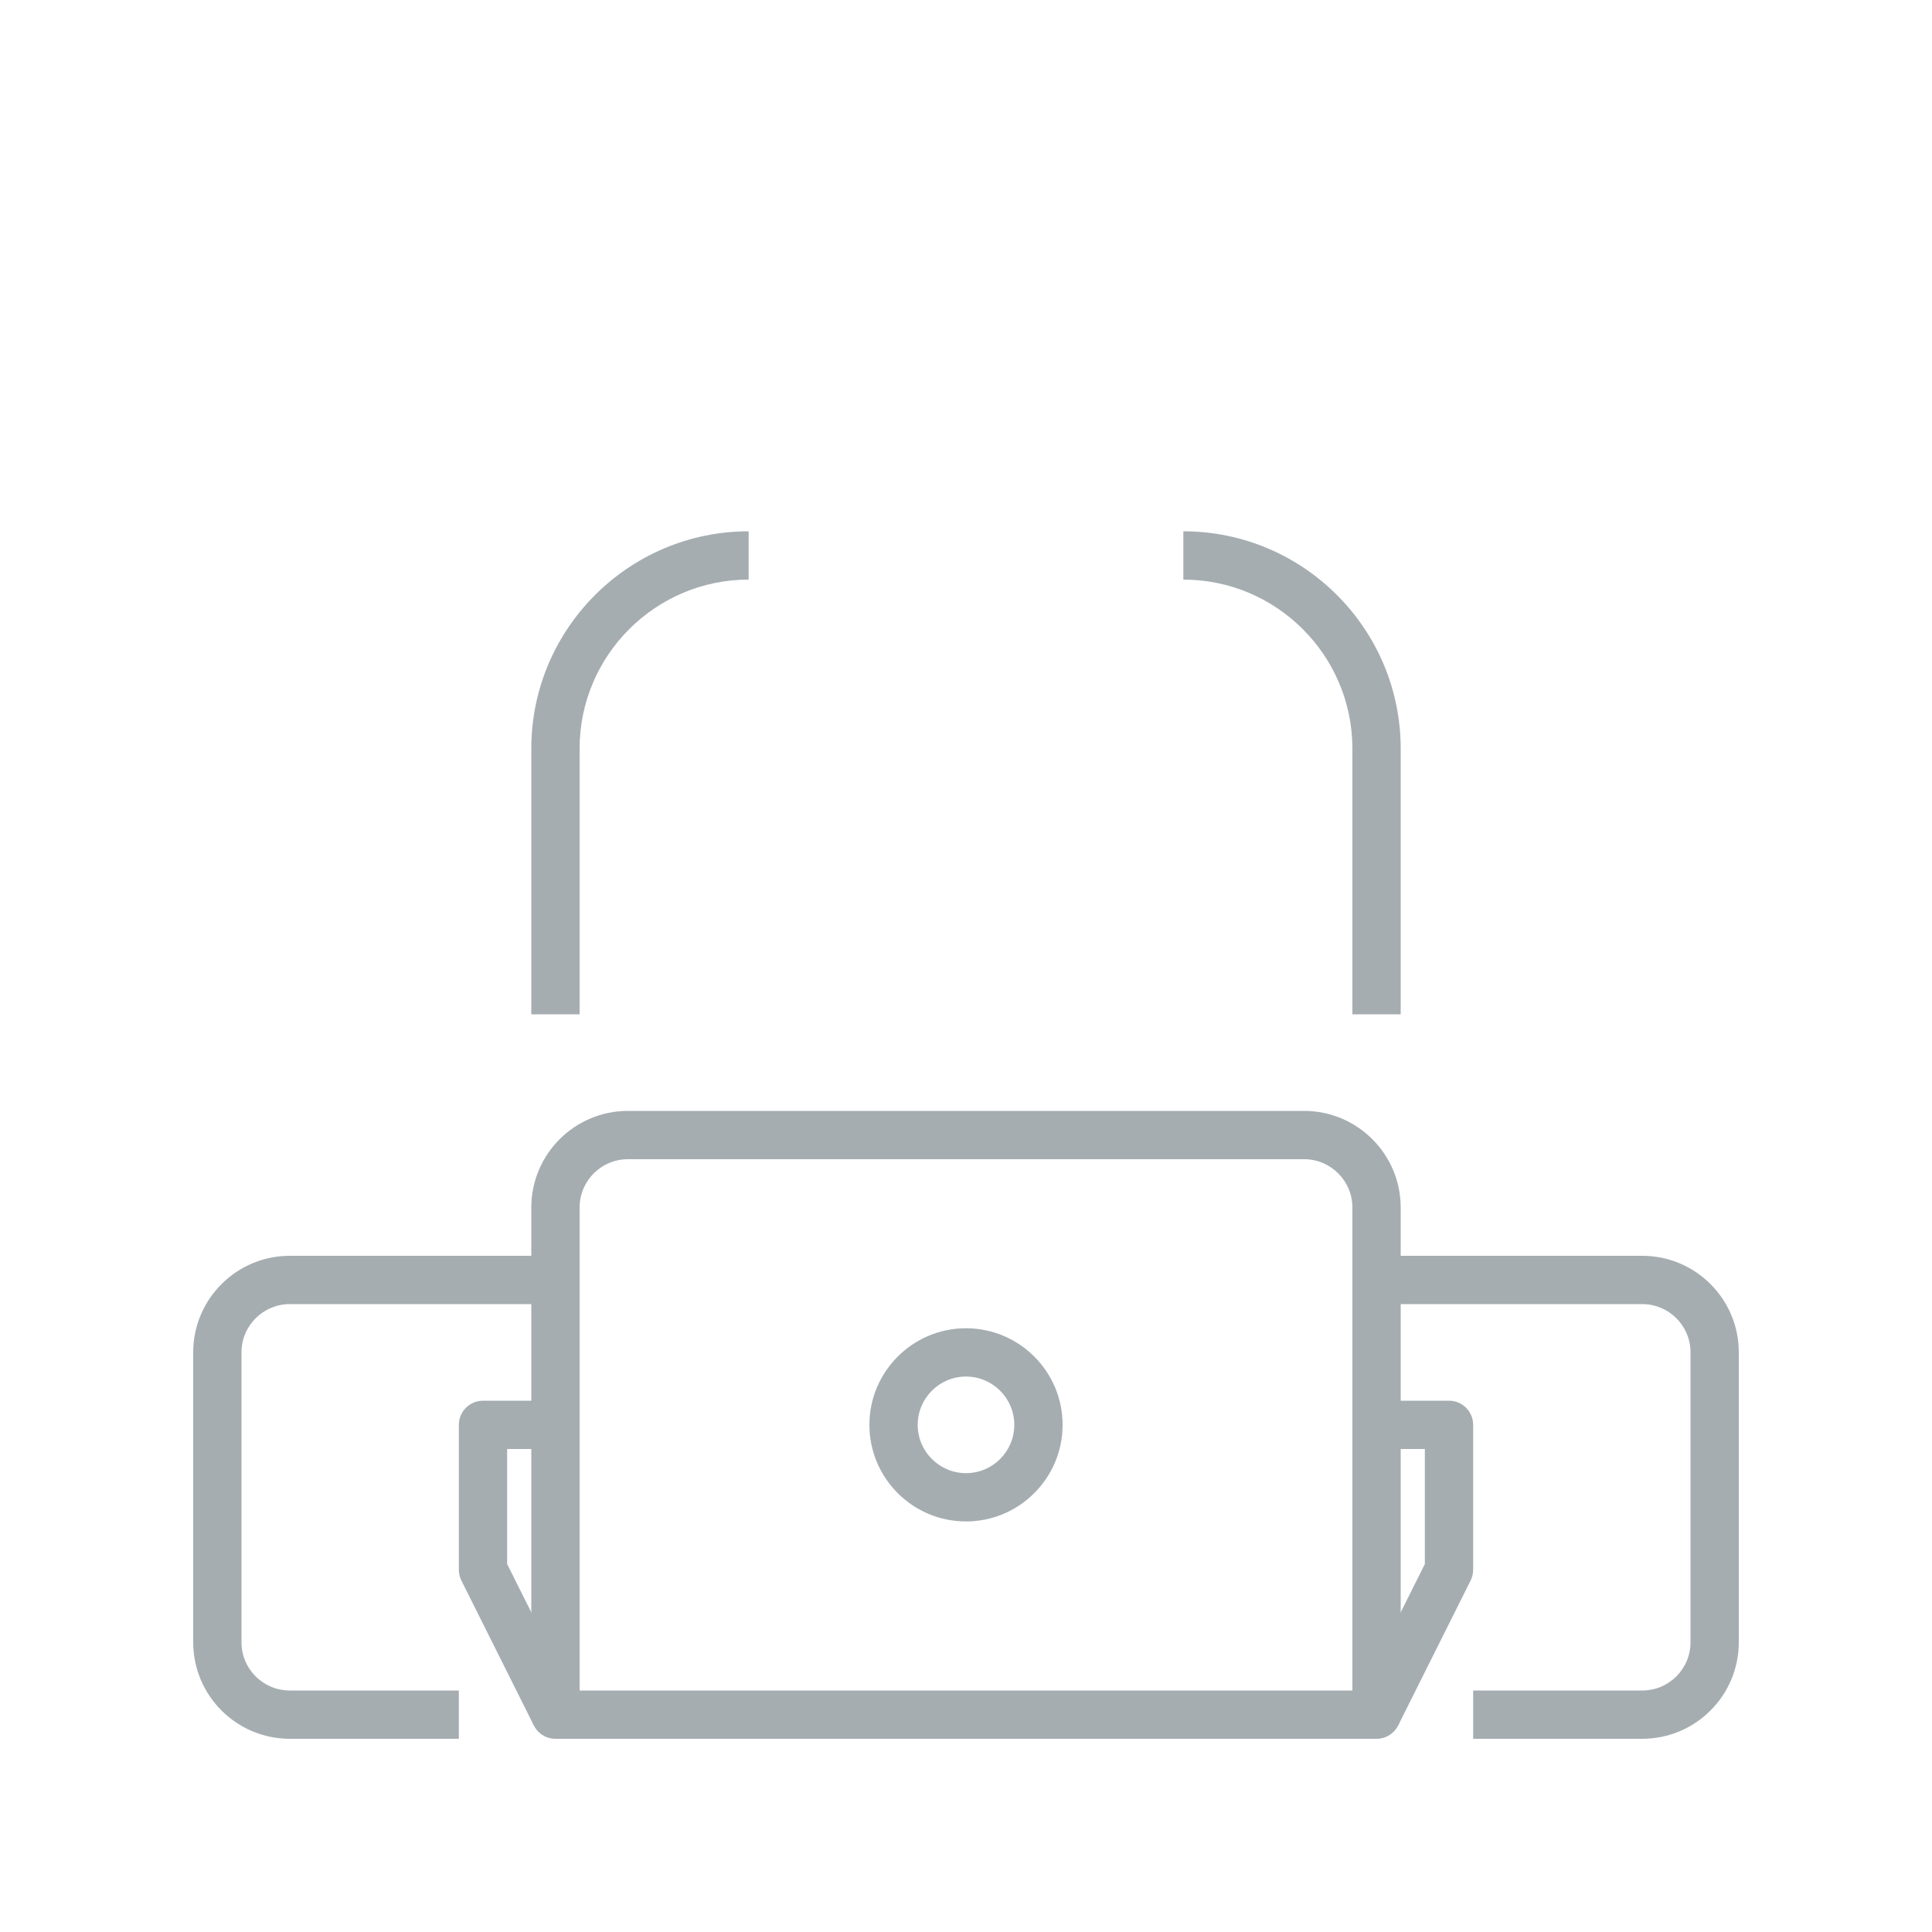
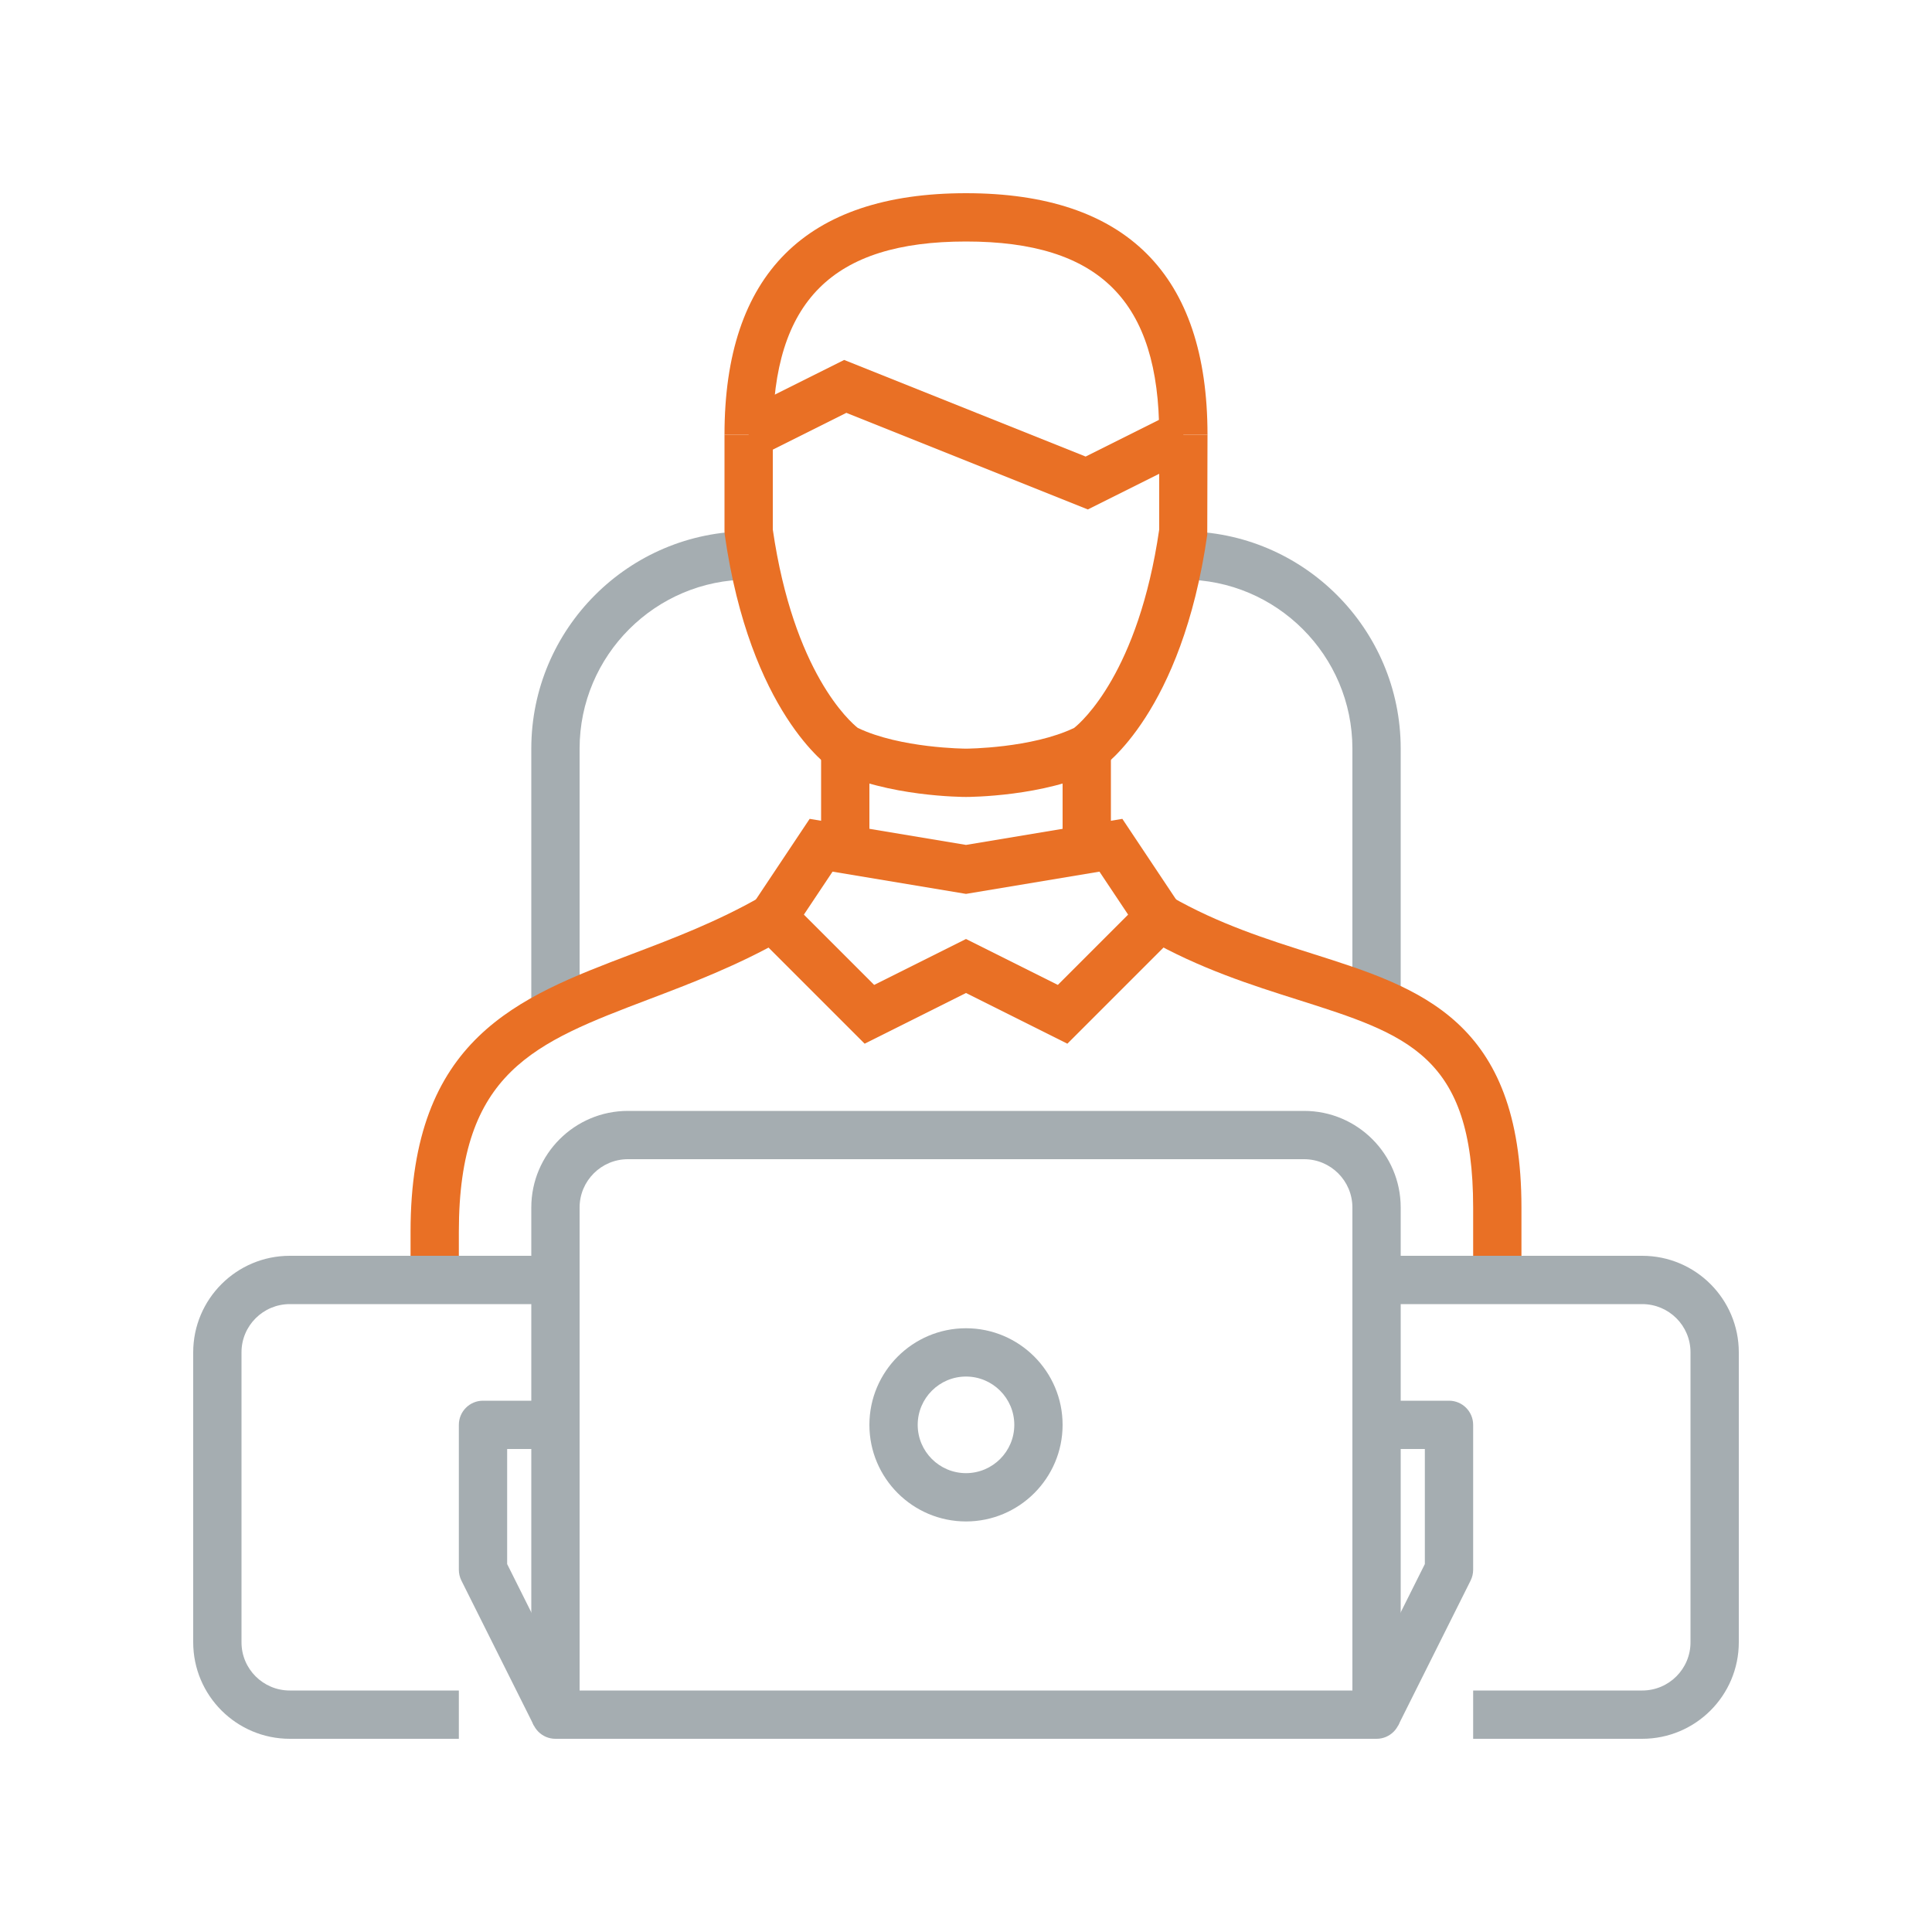
- <svg xmlns="http://www.w3.org/2000/svg" width="80px" height="80px" viewBox="0 0 80 80" version="1.1">
-   <g id="Icons/Illustrative-Icons/Entrepreneur" stroke="none" stroke-width="1" fill="none" fill-rule="evenodd">
+ <svg xmlns="http://www.w3.org/2000/svg" viewBox="0 0 80 80" version="1.1">
+   <g id="Icons/Illustrative-icons/man-laptop" stroke="none" stroke-width="1" fill="none" fill-rule="evenodd">
    <g id="tyo-ja-yrittaminen" transform="translate(8, 8)">
      <path d="M16,34 L14,34 L14,23 C14,18.038 18.037,14 23,14 L23,16 C19.141,16 16,19.14 16,23 L16,34" id="Fill-41" fill="#A5ADB1" />
      <path d="M50,34 L48,34 L48,23 C48,19.14 44.859,16 41,16 L41,14 C45.963,14 50,18.038 50,23 L50,34" id="Fill-42" fill="#A5ADB1" />
      <path d="M16,62 L48,62 L48,42 C48,40.897 47.103,40 46,40 L18,40 C16.897,40 16,40.897 16,42 L16,62 Z M49,64 L15,64 C14.447,64 14,63.552 14,63 L14,42 C14,39.794 15.794,38 18,38 L46,38 C48.206,38 50,39.794 50,42 L50,63 C50,63.552 49.553,64 49,64 L49,64 Z" id="Fill-45" fill="#A5ADB1" />
      <path d="M49.895,63.447 L48.105,62.553 L51,56.764 L51,52 L49,52 L49,50 L52,50 C52.553,50 53,50.448 53,51 L53,57 C53,57.155 52.964,57.309 52.895,57.447 L49.895,63.447" id="Fill-46" fill="#A5ADB1" />
      <path d="M14.105,63.447 L11.105,57.447 C11.036,57.309 11,57.155 11,57 L11,51 C11,50.448 11.447,50 12,50 L15,50 L15,52 L13,52 L13,56.764 L15.895,62.553 L14.105,63.447" id="Fill-47" fill="#A5ADB1" />
      <path d="M32,49 C30.897,49 30,49.897 30,51 C30,52.103 30.897,53 32,53 C33.103,53 34,52.103 34,51 C34,49.897 33.103,49 32,49 Z M32,55 C29.794,55 28,53.206 28,51 C28,48.794 29.794,47 32,47 C34.206,47 36,48.794 36,51 C36,53.206 34.206,55 32,55 L32,55 Z" id="Fill-48" fill="#A5ADB1" />
-       <path d="M11,45 L9,45 L9,43 C9,34.99 13.445,33.3 18.152,31.511 C19.895,30.85 21.696,30.165 23.504,29.132 L24.496,30.868 C22.553,31.979 20.593,32.724 18.863,33.381 C14.128,35.181 11,36.369 11,43 L11,45" id="Fill-49" class="fi-icon-illustative-highlight-fill" />
-       <path d="M55,45 L53,45 L53,42 C53,35.699 50.27,34.833 45.746,33.399 C43.837,32.794 41.674,32.108 39.504,30.868 L40.496,29.132 C42.48,30.266 44.448,30.89 46.351,31.493 C50.799,32.903 55,34.235 55,42 L55,45" id="Fill-50" class="fi-icon-illustative-highlight-fill" />
+       <path d="M11,45 L9,45 L9,43 C9,34.99 13.445,33.3 18.152,31.511 C19.895,30.85 21.696,30.165 23.504,29.132 L24.496,30.868 C22.553,31.979 20.593,32.724 18.863,33.381 C14.128,35.181 11,36.369 11,43 L11,45" id="Fill-49" fill="#E97025" />
+       <path d="M55,45 L53,45 L53,42 C53,35.699 50.27,34.833 45.746,33.399 C43.837,32.794 41.674,32.108 39.504,30.868 L40.496,29.132 C42.48,30.266 44.448,30.89 46.351,31.493 C50.799,32.903 55,34.235 55,42 L55,45" id="Fill-50" fill="#E97025" />
      <path d="M53,64 L53,62 L60.003,62 C61.106,62 62,61.105 62,60.006 L62,47.994 C62,46.893 61.106,46 59.997,46 L49,46 L49,44 L60,44 C62.209,44 64,45.792 64,47.999 L64,60.001 C64,62.209 62.208,64 59.998,64 L53,64 Z" id="Fill-43" fill="#A5ADB1" />
      <path d="M4.002,64 C1.792,64 0,62.208 0,60.001 L0,47.999 C0,45.791 1.794,44 4,44 L15,44 L15,46 L4.003,46 C2.897,46 2,46.895 2,47.994 L2,60.006 C2,61.107 2.896,62 3.997,62 L11,62 L11,64 L4.002,64 Z" id="Fill-44" fill="#A5ADB1" />
-       <path d="M32,30.882 L35.803,32.783 L38.713,29.873 L37.526,28.093 L32,29.014 L26.474,28.093 L25.287,29.873 L28.197,32.783 L32,30.882 Z M36.197,35.217 L32,33.118 L27.803,35.217 L22.713,30.127 L25.526,25.907 L32,26.986 L38.474,25.907 L41.287,30.127 L36.197,35.217 L36.197,35.217 Z" id="Fill-51" class="fi-icon-illustative-highlight-fill" />
-       <polygon id="Fill-52" class="fi-icon-illustative-highlight-fill" points="36 27 38 27 38 23 36 23" />
-       <polygon id="Fill-53" class="fi-icon-illustative-highlight-fill" points="26 27 28 27 28 23 26 23" />
-       <path d="M32,25 C31.868,25 28.739,24.987 26.553,23.895 L26.445,23.832 C26.308,23.74 23.062,21.5 22.01,14.142 L22,14 L22,10 L24,10 L24,13.928 C24.861,19.845 27.2,21.889 27.519,22.141 C29.281,22.986 31.974,23 32.001,23 C32.026,23 34.718,22.986 36.479,22.141 C36.792,21.892 39.14,19.837 40,13.928 L40,10 L42,10 L41.99,14.142 C40.938,21.5 37.692,23.74 37.555,23.832 L37.447,23.895 C35.261,24.987 32.132,25 32,25" id="Fill-54" class="fi-icon-illustative-highlight-fill" />
-       <path d="M42,10 L40,10 C40,4.467 37.532,2 32,2 C26.468,2 24,4.467 24,10 L22,10 C22,3.364 25.364,0 32,0 C38.636,0 42,3.364 42,10" id="Fill-55" class="fi-icon-illustative-highlight-fill" />
-       <polyline id="Fill-56" class="fi-icon-illustative-highlight-fill" points="37.046 13.095 27.046 9.095 23.447 10.895 22.553 9.105 26.954 6.905 36.954 10.905 40.553 9.105 41.447 10.895 37.046 13.095" />
+       <path d="M32,30.882 L35.803,32.783 L38.713,29.873 L37.526,28.093 L32,29.014 L26.474,28.093 L25.287,29.873 L28.197,32.783 L32,30.882 Z M36.197,35.217 L32,33.118 L27.803,35.217 L22.713,30.127 L25.526,25.907 L32,26.986 L38.474,25.907 L41.287,30.127 L36.197,35.217 L36.197,35.217 Z" id="Fill-51" fill="#E97025" />
+       <polygon id="Fill-52" fill="#E97025" points="36 27 38 27 38 23 36 23" />
+       <polygon id="Fill-53" fill="#E97025" points="26 27 28 27 28 23 26 23" />
+       <path d="M32,25 C31.868,25 28.739,24.987 26.553,23.895 L26.445,23.832 C26.308,23.74 23.062,21.5 22.01,14.142 L22,14 L22,10 L24,10 L24,13.928 C24.861,19.845 27.2,21.889 27.519,22.141 C29.281,22.986 31.974,23 32.001,23 C32.026,23 34.718,22.986 36.479,22.141 C36.792,21.892 39.14,19.837 40,13.928 L40,10 L42,10 L41.99,14.142 C40.938,21.5 37.692,23.74 37.555,23.832 L37.447,23.895 C35.261,24.987 32.132,25 32,25" id="Fill-54" fill="#E97025" />
+       <path d="M42,10 L40,10 C40,4.467 37.532,2 32,2 C26.468,2 24,4.467 24,10 L22,10 C22,3.364 25.364,0 32,0 C38.636,0 42,3.364 42,10" id="Fill-55" fill="#E97025" />
+       <polyline id="Fill-56" fill="#E97025" points="37.046 13.095 27.046 9.095 23.447 10.895 22.553 9.105 26.954 6.905 36.954 10.905 40.553 9.105 41.447 10.895 37.046 13.095" />
    </g>
    <rect id="bounding-box" x="0" y="0" width="80" height="80" />
  </g>
</svg>
